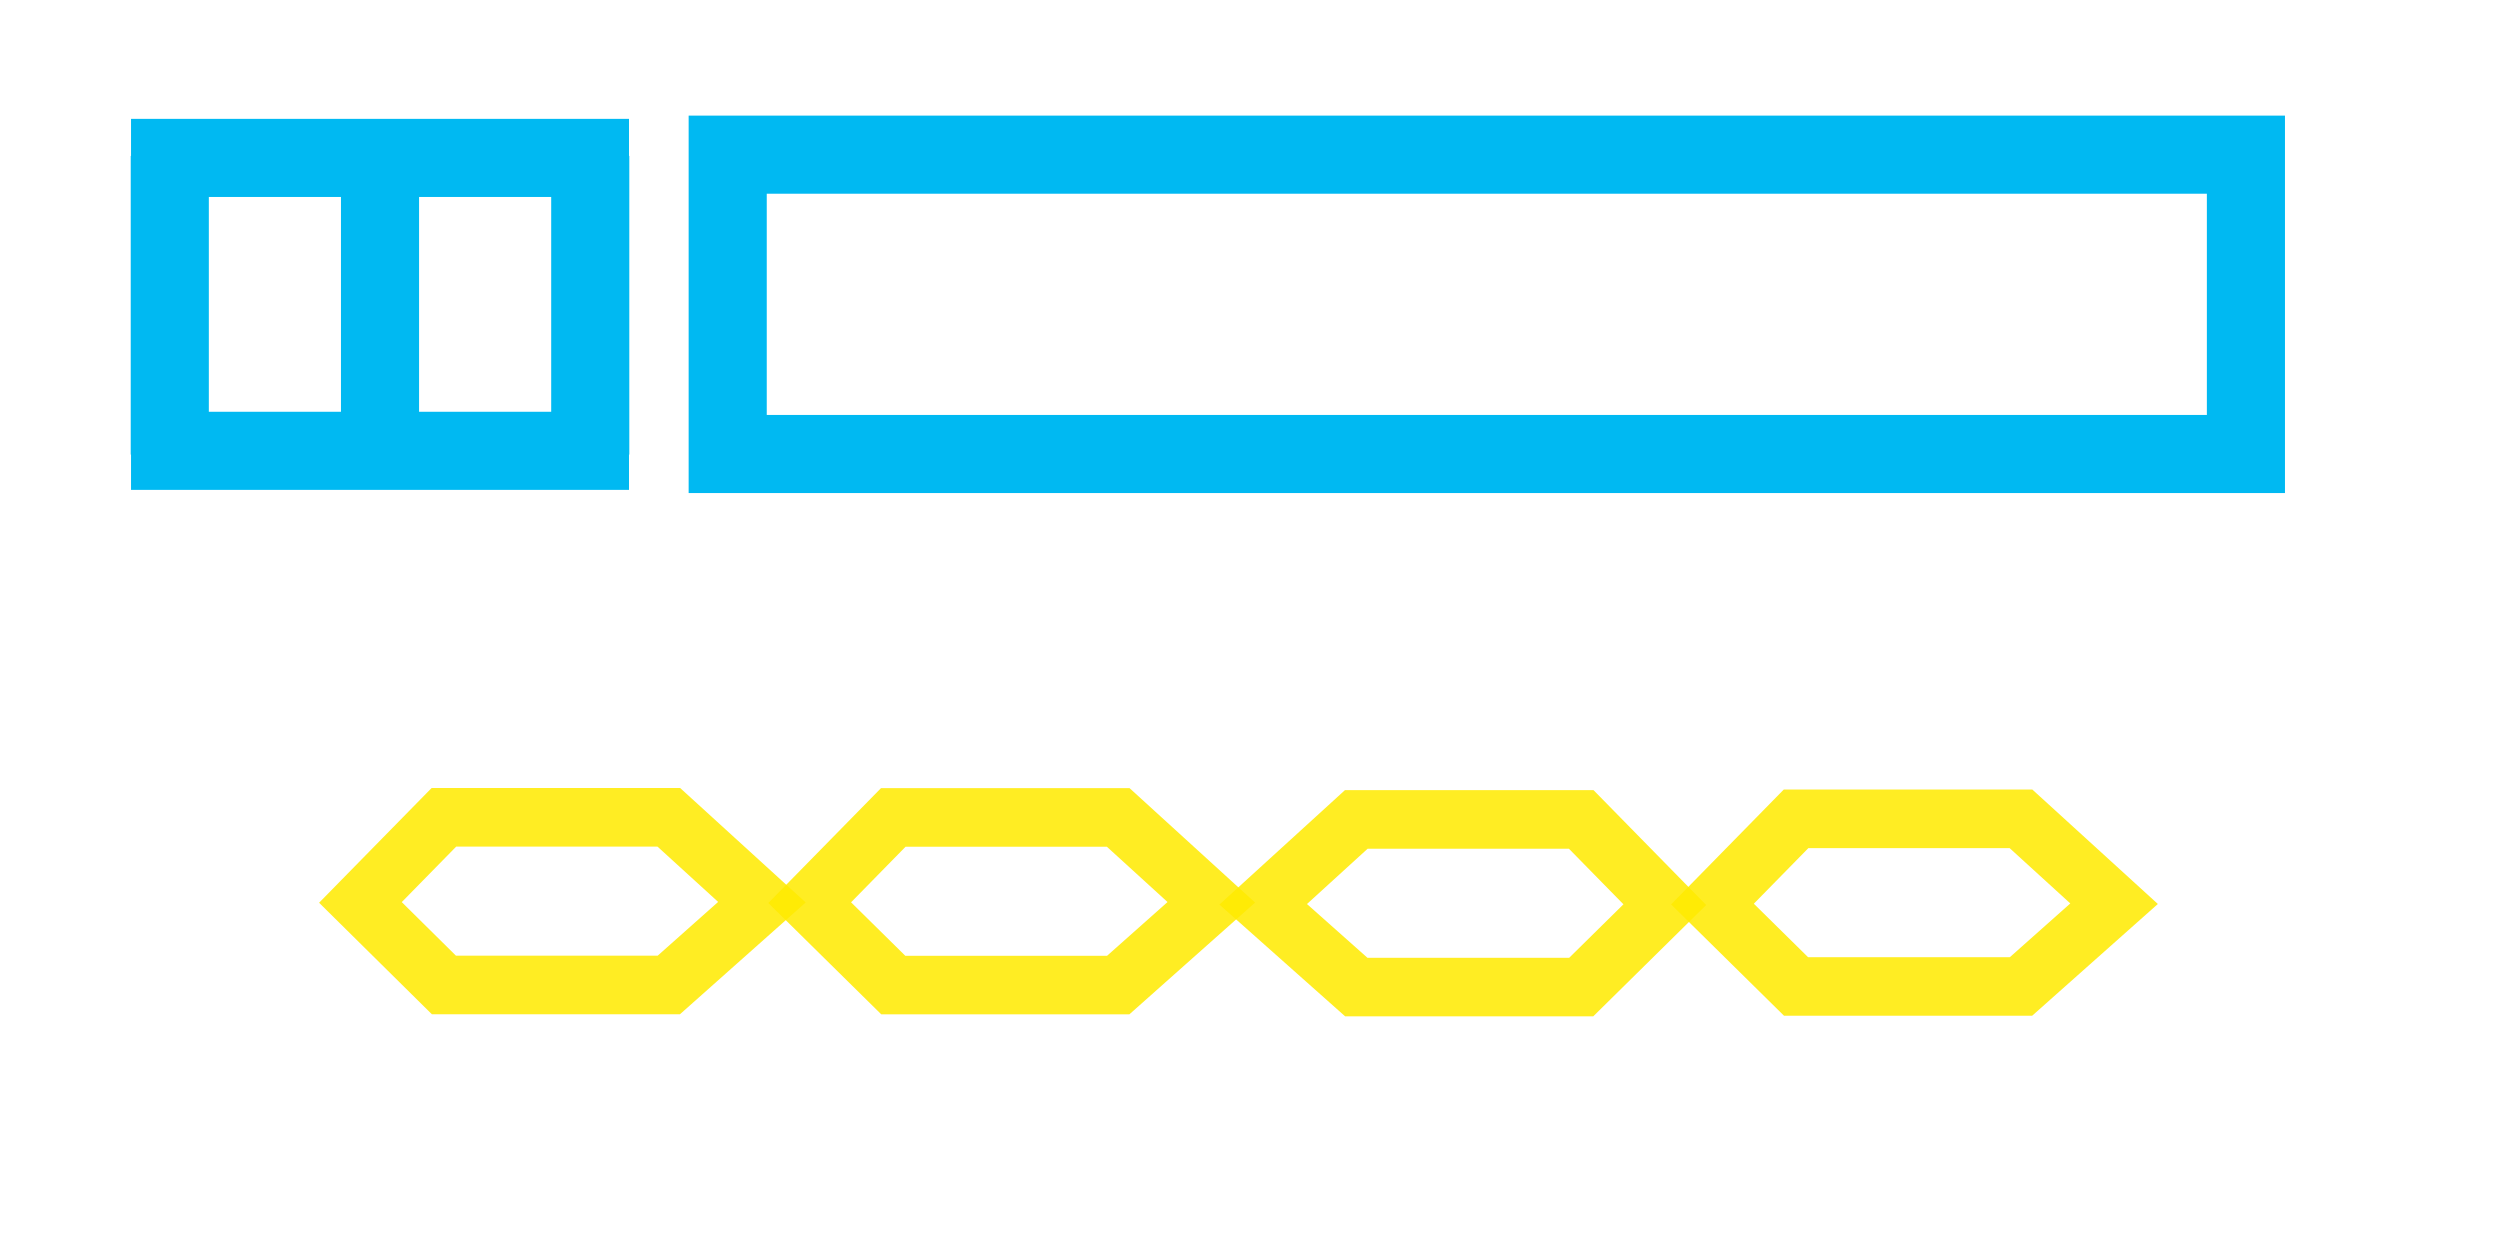
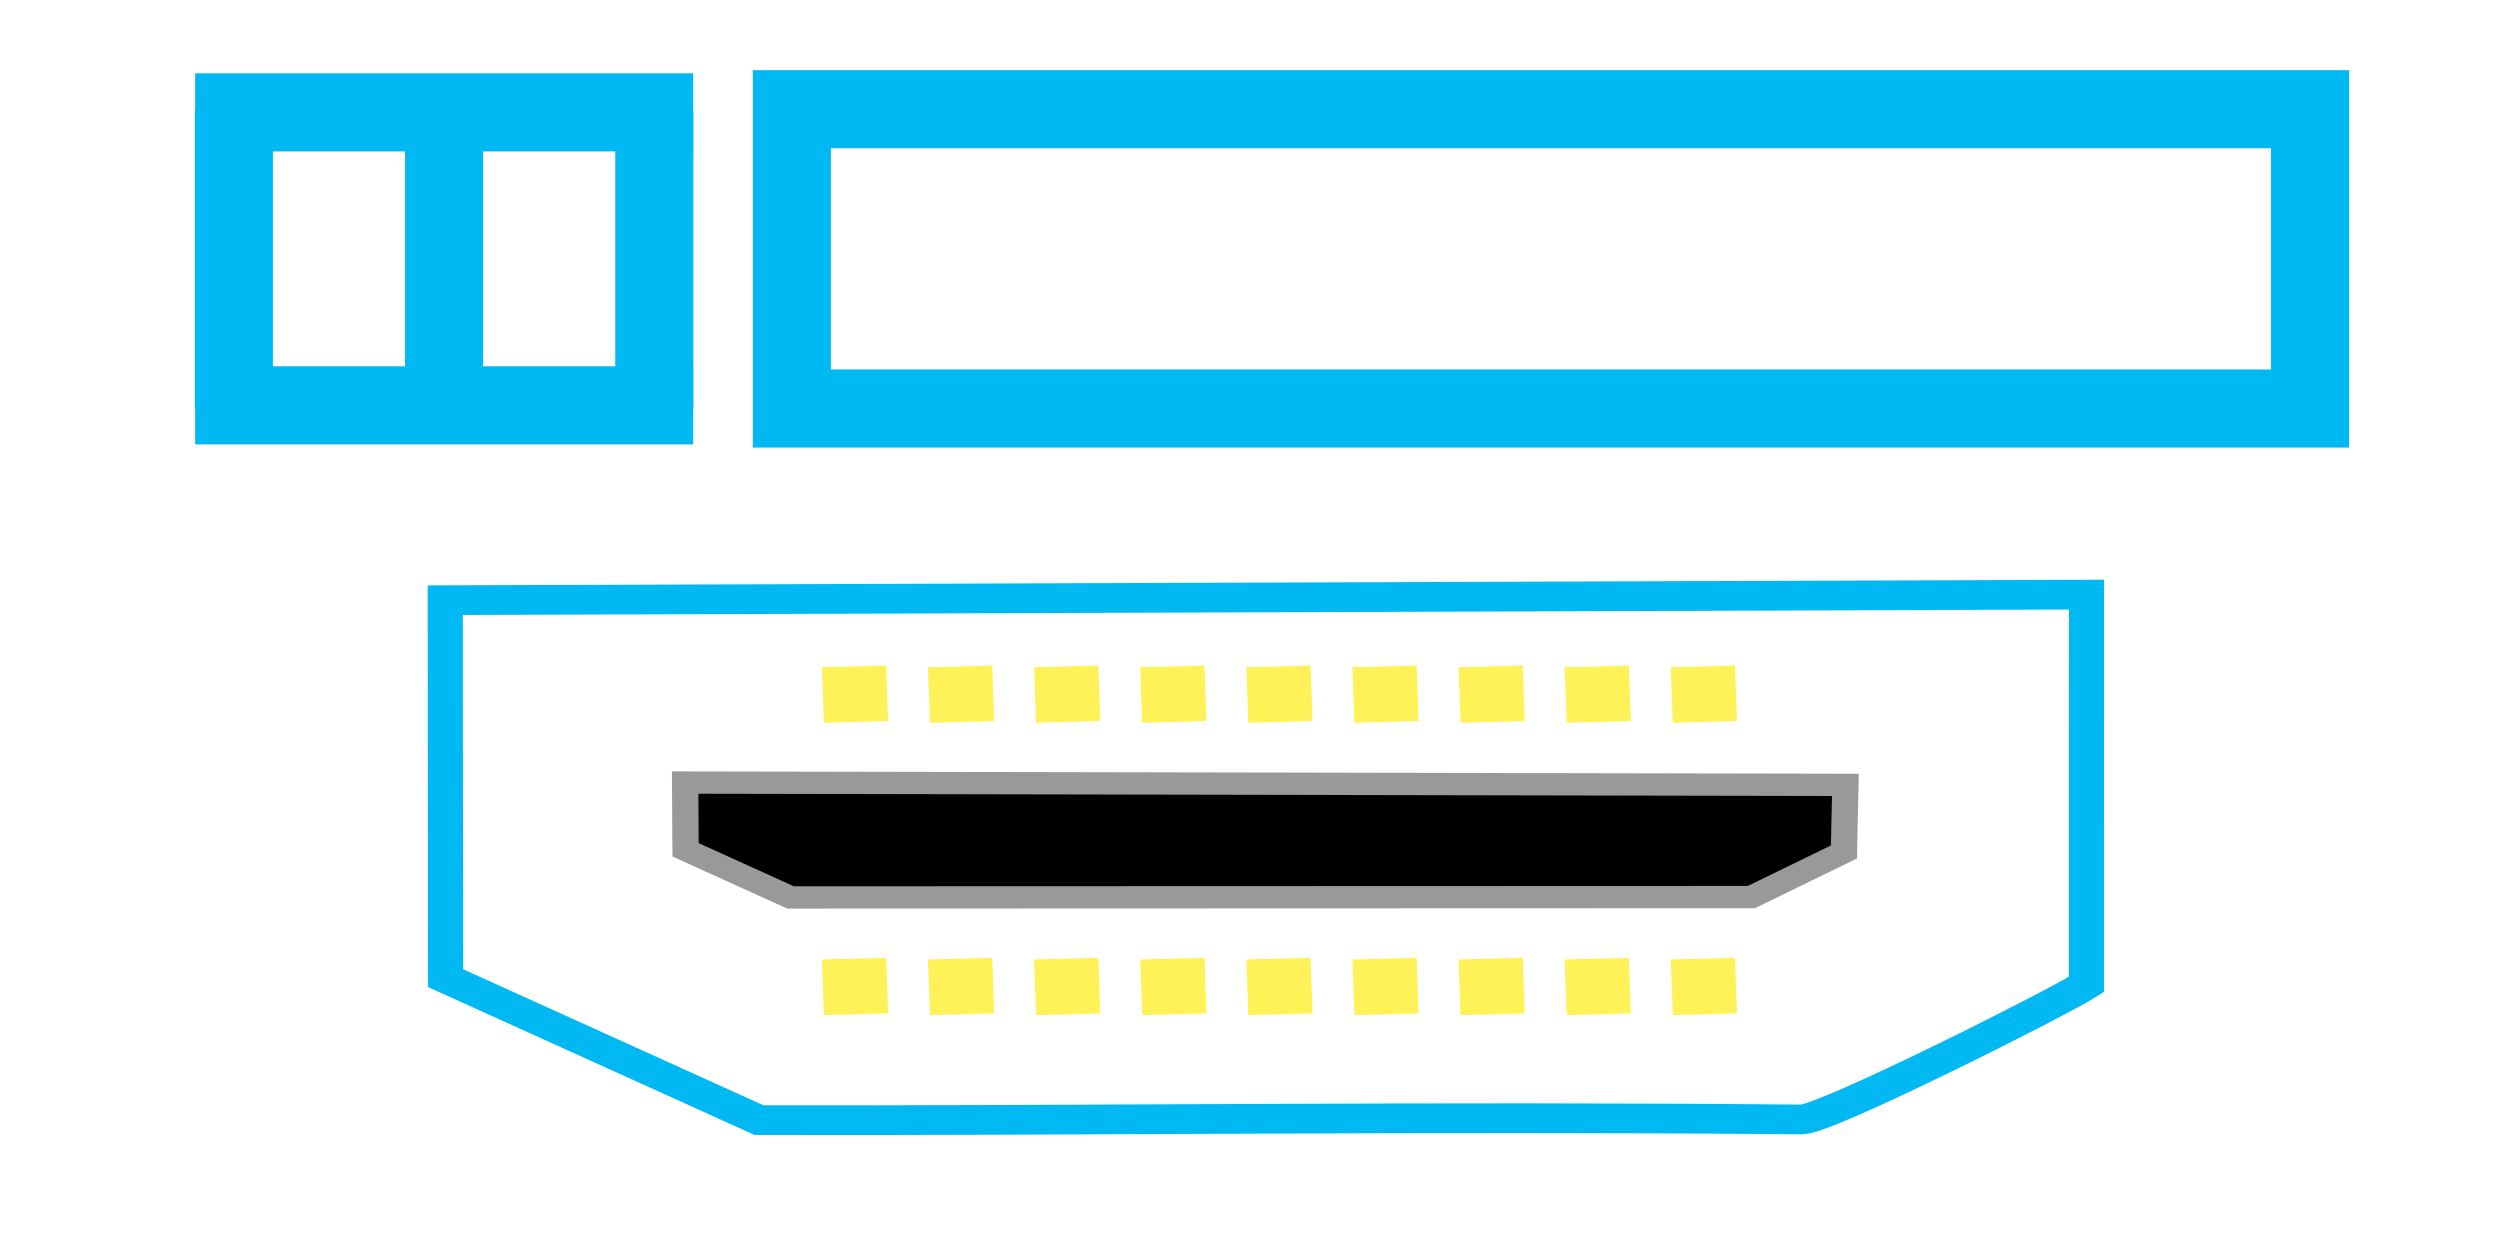
<svg xmlns="http://www.w3.org/2000/svg" width="128" height="64" viewBox="0 0 33.867 16.933" version="1.1" id="svg1" xml:space="preserve">
  <defs id="defs1">
    <linearGradient id="swatch18">
      <stop style="stop-color:#ffeb00;stop-opacity:0.878;" offset="0" id="stop18" />
    </linearGradient>
    <linearGradient id="swatch1">
      <stop style="stop-color:#ffea00;stop-opacity:1;" offset="0" id="stop1" />
    </linearGradient>
  </defs>
  <g id="layer1" style="display:inline">
-     <g id="g27-9" transform="matrix(1.59033,0,0,1.59033,-24.86132,-0.3754868)" style="display:inline;stroke-width:0.499;stroke-dasharray:none">
-       <path style="fill:none;stroke:#ffea00;stroke-width:0.499;stroke-linecap:butt;stroke-linejoin:miter;stroke-dasharray:none;stroke-opacity:0.863" d="m 19.414,8.626 h 1.916 l 0.793,-0.705 -0.793,-0.723 H 19.414 L 18.703,7.923 Z" id="path22-2" />
-       <path style="display:inline;fill:none;stroke:#ffea00;stroke-width:0.499;stroke-linecap:butt;stroke-linejoin:miter;stroke-dasharray:none;stroke-opacity:0.863" d="m 23.242,8.627 h 1.916 l 0.793,-0.705 -0.793,-0.723 h -1.916 l -0.712,0.726 z" id="path22-3-2" />
-       <path style="display:inline;fill:none;stroke:#ffea00;stroke-width:0.499;stroke-linecap:butt;stroke-linejoin:miter;stroke-dasharray:none;stroke-opacity:0.863" d="m 29.102,8.644 h -1.916 l -0.793,-0.705 0.793,-0.723 h 1.916 l 0.712,0.726 z" id="path22-1-8" />
-       <path style="display:inline;fill:none;stroke:#ffea00;stroke-width:0.499;stroke-linecap:butt;stroke-linejoin:miter;stroke-dasharray:none;stroke-opacity:0.863" d="m 30.932,8.639 h 1.916 l 0.793,-0.705 -0.793,-0.723 h -1.916 l -0.712,0.726 z" id="path22-36-9" />
+     <g id="g83-7" transform="matrix(0.8983961,0,0,0.760936,-79.62259,-76.40064)" style="display:inline">
+       <path style="fill:none;stroke:#00b9f2;stroke-width:0.529;stroke-linecap:butt;stroke-linejoin:miter;stroke-dasharray:none;stroke-opacity:1" d="m 120.089,110.989 -6.8e-4,6.941 c -0.394,0.302 -3.927,2.407 -4.296,2.403 -5.595,-0.063 -11.05,0.026 -15.721,0.011 l -4.725,-2.527 -0.005,-6.729 z" id="path24-6-1-6" />
+       <path style="fill:#000000;stroke:#999999;stroke-width:0.397;stroke-linecap:butt;stroke-linejoin:miter;stroke-dasharray:none;stroke-opacity:1" d="m 98.965,115.532 -0.006,-1.197 17.495,0.041 -0.022,1.195 -1.397,0.803 -14.488,0.006 z" id="path25-0-2-5" />
+       <path style="fill:none;stroke:#ffea00;stroke-width:0.969;stroke-linecap:butt;stroke-linejoin:miter;stroke-dasharray:none;stroke-opacity:0.655" d="m 101.535,118.46 -0.03,-0.99 v 0" id="path26-4-9-6" />
+       <path style="display:inline;fill:none;stroke:#ffea00;stroke-width:0.969;stroke-linecap:butt;stroke-linejoin:miter;stroke-dasharray:none;stroke-opacity:0.655" d="m 103.135,118.46 -0.03,-0.99 v 0" id="path26-9-8-3-9" />
+       <path style="display:inline;fill:none;stroke:#ffea00;stroke-width:0.969;stroke-linecap:butt;stroke-linejoin:miter;stroke-dasharray:none;stroke-opacity:0.655" d="m 104.735,118.46 -0.03,-0.99 v 0" id="path26-9-0-88-1-3" />
+       <path style="display:inline;fill:none;stroke:#ffea00;stroke-width:0.969;stroke-linecap:butt;stroke-linejoin:miter;stroke-dasharray:none;stroke-opacity:0.655" d="m 106.335,118.46 -0.03,-0.99 v 0" id="path26-9-5-9-94-7" />
+       <path style="display:inline;fill:none;stroke:#ffea00;stroke-width:0.969;stroke-linecap:butt;stroke-linejoin:miter;stroke-dasharray:none;stroke-opacity:0.655" d="m 107.935,118.46 -0.03,-0.99 v 0" id="path26-9-9-7-7-4" />
+       <path style="display:inline;fill:none;stroke:#ffea00;stroke-width:0.969;stroke-linecap:butt;stroke-linejoin:miter;stroke-dasharray:none;stroke-opacity:0.655" d="m 109.535,118.46 -0.03,-0.99 v 0" id="path26-9-03-7-8-5" />
+       <path style="display:inline;fill:none;stroke:#ffea00;stroke-width:0.969;stroke-linecap:butt;stroke-linejoin:miter;stroke-dasharray:none;stroke-opacity:0.655" d="m 111.135,118.46 -0.03,-0.99 v 0" id="path26-9-4-6-4-2" />
+       <path style="display:inline;fill:none;stroke:#ffea00;stroke-width:0.969;stroke-linecap:butt;stroke-linejoin:miter;stroke-dasharray:none;stroke-opacity:0.655" d="m 112.735,118.46 -0.03,-0.99 v 0" id="path26-9-7-4-5-5" />
+       <path style="display:inline;fill:none;stroke:#ffea00;stroke-width:0.969;stroke-linecap:butt;stroke-linejoin:miter;stroke-dasharray:none;stroke-opacity:0.655" d="m 114.335,118.46 -0.03,-0.99 v 0" id="path26-9-41-3-0-4" />
+       <path style="display:inline;fill:none;stroke:#ffea00;stroke-width:0.969;stroke-linecap:butt;stroke-linejoin:miter;stroke-dasharray:none;stroke-opacity:0.655" d="m 101.535,113.256 -0.03,-0.99 v 0" id="path26-5-0-3-7" />
+       <path style="display:inline;fill:none;stroke:#ffea00;stroke-width:0.969;stroke-linecap:butt;stroke-linejoin:miter;stroke-dasharray:none;stroke-opacity:0.655" d="m 103.135,113.256 -0.03,-0.99 v 0" id="path26-9-3-3-6-4" />
+       <path style="display:inline;fill:none;stroke:#ffea00;stroke-width:0.969;stroke-linecap:butt;stroke-linejoin:miter;stroke-dasharray:none;stroke-opacity:0.655" d="m 104.735,113.256 -0.03,-0.99 v 0" id="path26-9-0-8-0-1-4" />
+       <path style="display:inline;fill:none;stroke:#ffea00;stroke-width:0.969;stroke-linecap:butt;stroke-linejoin:miter;stroke-dasharray:none;stroke-opacity:0.655" d="m 106.335,113.256 -0.03,-0.99 v 0" id="path26-9-5-8-9-0-3" />
+       <path style="display:inline;fill:none;stroke:#ffea00;stroke-width:0.969;stroke-linecap:butt;stroke-linejoin:miter;stroke-dasharray:none;stroke-opacity:0.655" d="m 107.935,113.256 -0.03,-0.99 v 0" id="path26-9-9-3-2-6-0" />
+       <path style="display:inline;fill:none;stroke:#ffea00;stroke-width:0.969;stroke-linecap:butt;stroke-linejoin:miter;stroke-dasharray:none;stroke-opacity:0.655" d="m 109.535,113.256 -0.03,-0.99 v 0" id="path26-9-03-1-5-3-7" />
+       <path style="display:inline;fill:none;stroke:#ffea00;stroke-width:0.969;stroke-linecap:butt;stroke-linejoin:miter;stroke-dasharray:none;stroke-opacity:0.655" d="m 111.135,113.256 -0.03,-0.99 v 0" id="path26-9-4-8-4-2-8" />
+       <path style="display:inline;fill:none;stroke:#ffea00;stroke-width:0.969;stroke-linecap:butt;stroke-linejoin:miter;stroke-dasharray:none;stroke-opacity:0.655" d="m 112.735,113.256 -0.03,-0.99 v 0" id="path26-9-7-9-0-0-6" />
+       <path style="display:inline;fill:none;stroke:#ffea00;stroke-width:0.969;stroke-linecap:butt;stroke-linejoin:miter;stroke-dasharray:none;stroke-opacity:0.655" d="m 114.335,113.256 -0.03,-0.99 v 0" id="path26-9-41-6-5-6-8" />
    </g>
-     <path style="fill:none;fill-opacity:1;stroke:#00b9f2;stroke-width:1.058;stroke-miterlimit:10;stroke-dasharray:none;stroke-opacity:1" d="m 1.775,2.139 h 6.746" id="path13-2" />
-     <path style="fill:none;fill-opacity:1;stroke:#00b9f2;stroke-width:1.058;stroke-miterlimit:10;stroke-dasharray:none;stroke-opacity:1" d="m 1.775,6.107 h 6.746" id="path14-7" />
-     <path style="fill:none;fill-opacity:1;stroke:#00b9f2;stroke-width:1.058;stroke-miterlimit:10;stroke-dasharray:none;stroke-opacity:1" d="M 2.3,2.112 V 6.158" id="path15-0" />
-     <path style="fill:none;fill-opacity:1;stroke:#00b9f2;stroke-width:1.058;stroke-miterlimit:10;stroke-dasharray:none;stroke-opacity:1" d="M 5.148,2.112 V 6.158" id="path15-9" />
-     <path style="fill:none;fill-opacity:1;stroke:#00b9f2;stroke-width:1.058;stroke-miterlimit:10;stroke-dasharray:none;stroke-opacity:1" d="M 7.996,2.112 V 6.158" id="path15-94" />
-     <rect style="fill:none;fill-opacity:1;stroke:#00b9f2;stroke-width:1.058;stroke-miterlimit:10;stroke-dasharray:none;stroke-opacity:1" id="rect26-9" width="20.567" height="4.055" x="9.858" y="2.095" />
+     <path style="display:inline;fill:none;fill-opacity:1;stroke:#00b9f2;stroke-width:1.058;stroke-miterlimit:10;stroke-dasharray:none;stroke-opacity:1" d="m 2.644,1.522 h 6.746" id="path13-2-6-4" />
+     <path style="display:inline;fill:none;fill-opacity:1;stroke:#00b9f2;stroke-width:1.058;stroke-miterlimit:10;stroke-dasharray:none;stroke-opacity:1" d="m 2.644,5.491 h 6.746" id="path14-7-1-9" />
+     <path style="display:inline;fill:none;fill-opacity:1;stroke:#00b9f2;stroke-width:1.058;stroke-miterlimit:10;stroke-dasharray:none;stroke-opacity:1" d="M 3.168,1.496 V 5.542" id="path15-0-8-2" />
+     <path style="display:inline;fill:none;fill-opacity:1;stroke:#00b9f2;stroke-width:1.058;stroke-miterlimit:10;stroke-dasharray:none;stroke-opacity:1" d="M 6.016,1.496 V 5.542" id="path15-9-7-0" />
+     <path style="display:inline;fill:none;fill-opacity:1;stroke:#00b9f2;stroke-width:1.058;stroke-miterlimit:10;stroke-dasharray:none;stroke-opacity:1" d="M 8.864,1.496 V 5.542" id="path15-94-9-6" />
+     <rect style="display:inline;fill:none;fill-opacity:1;stroke:#00b9f2;stroke-width:1.058;stroke-miterlimit:10;stroke-dasharray:none;stroke-opacity:1" id="rect26-9-2-8" width="20.567" height="4.055" x="10.727" y="1.479" />
  </g>
</svg>
